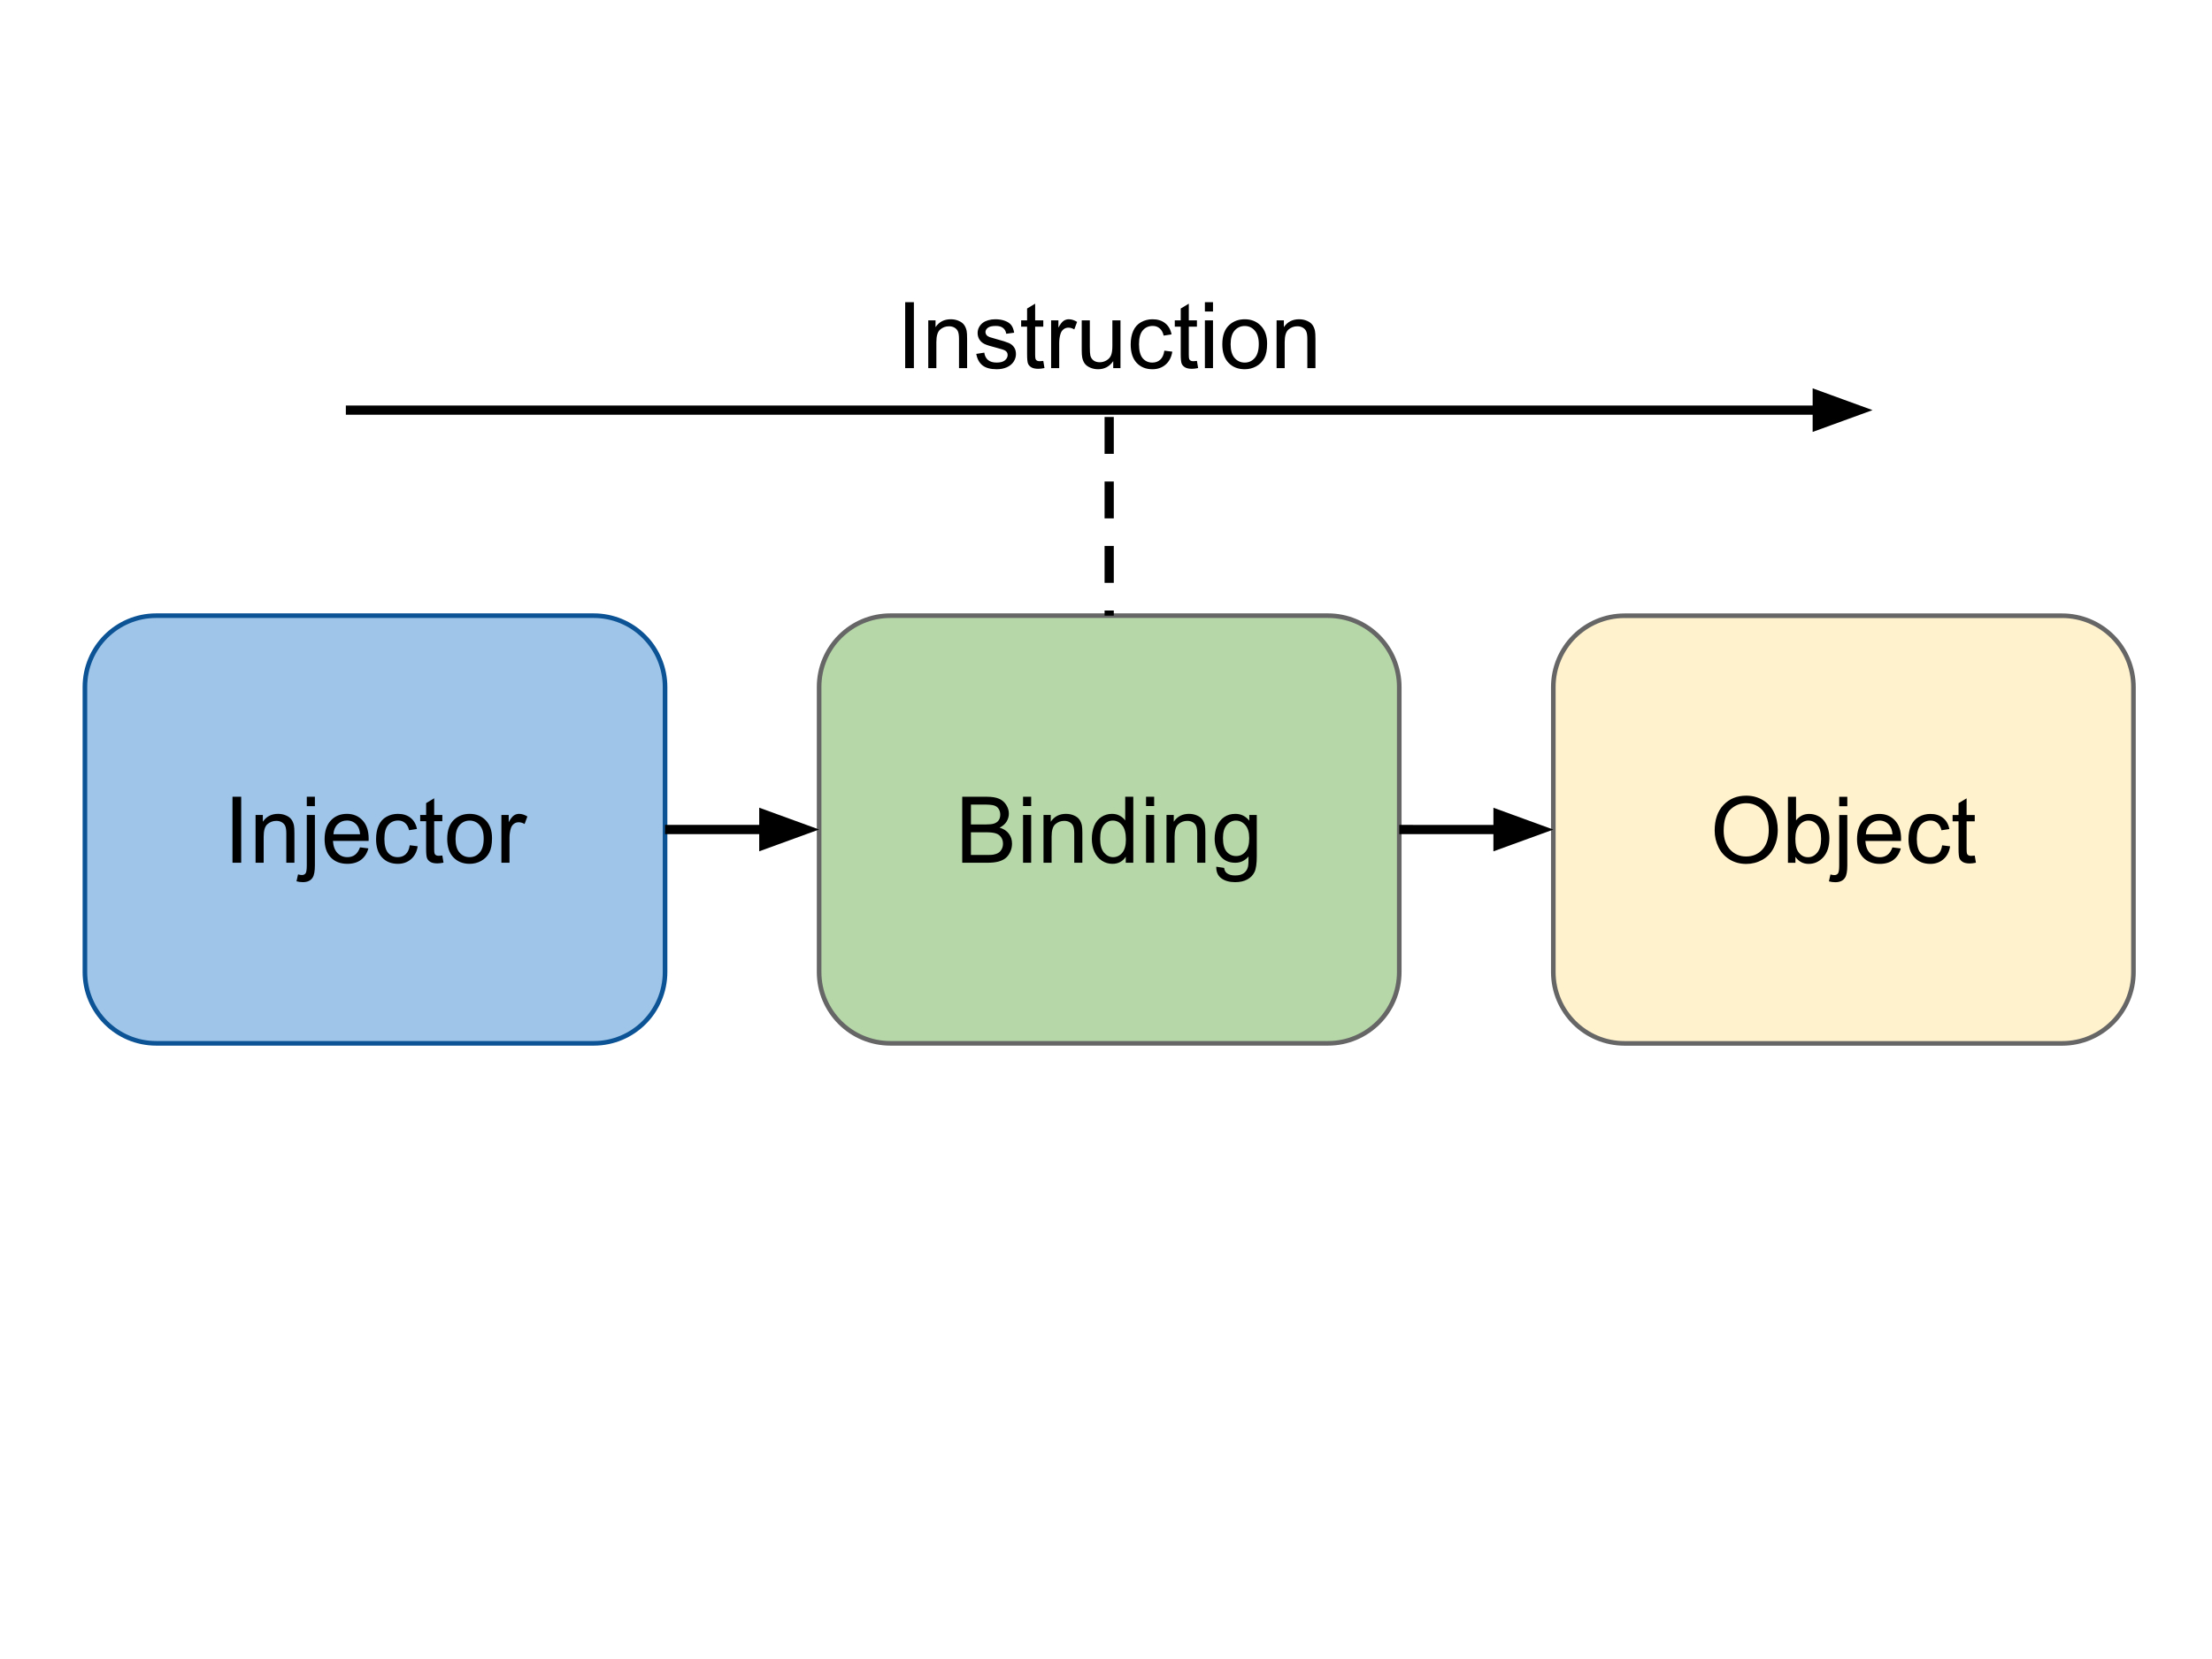
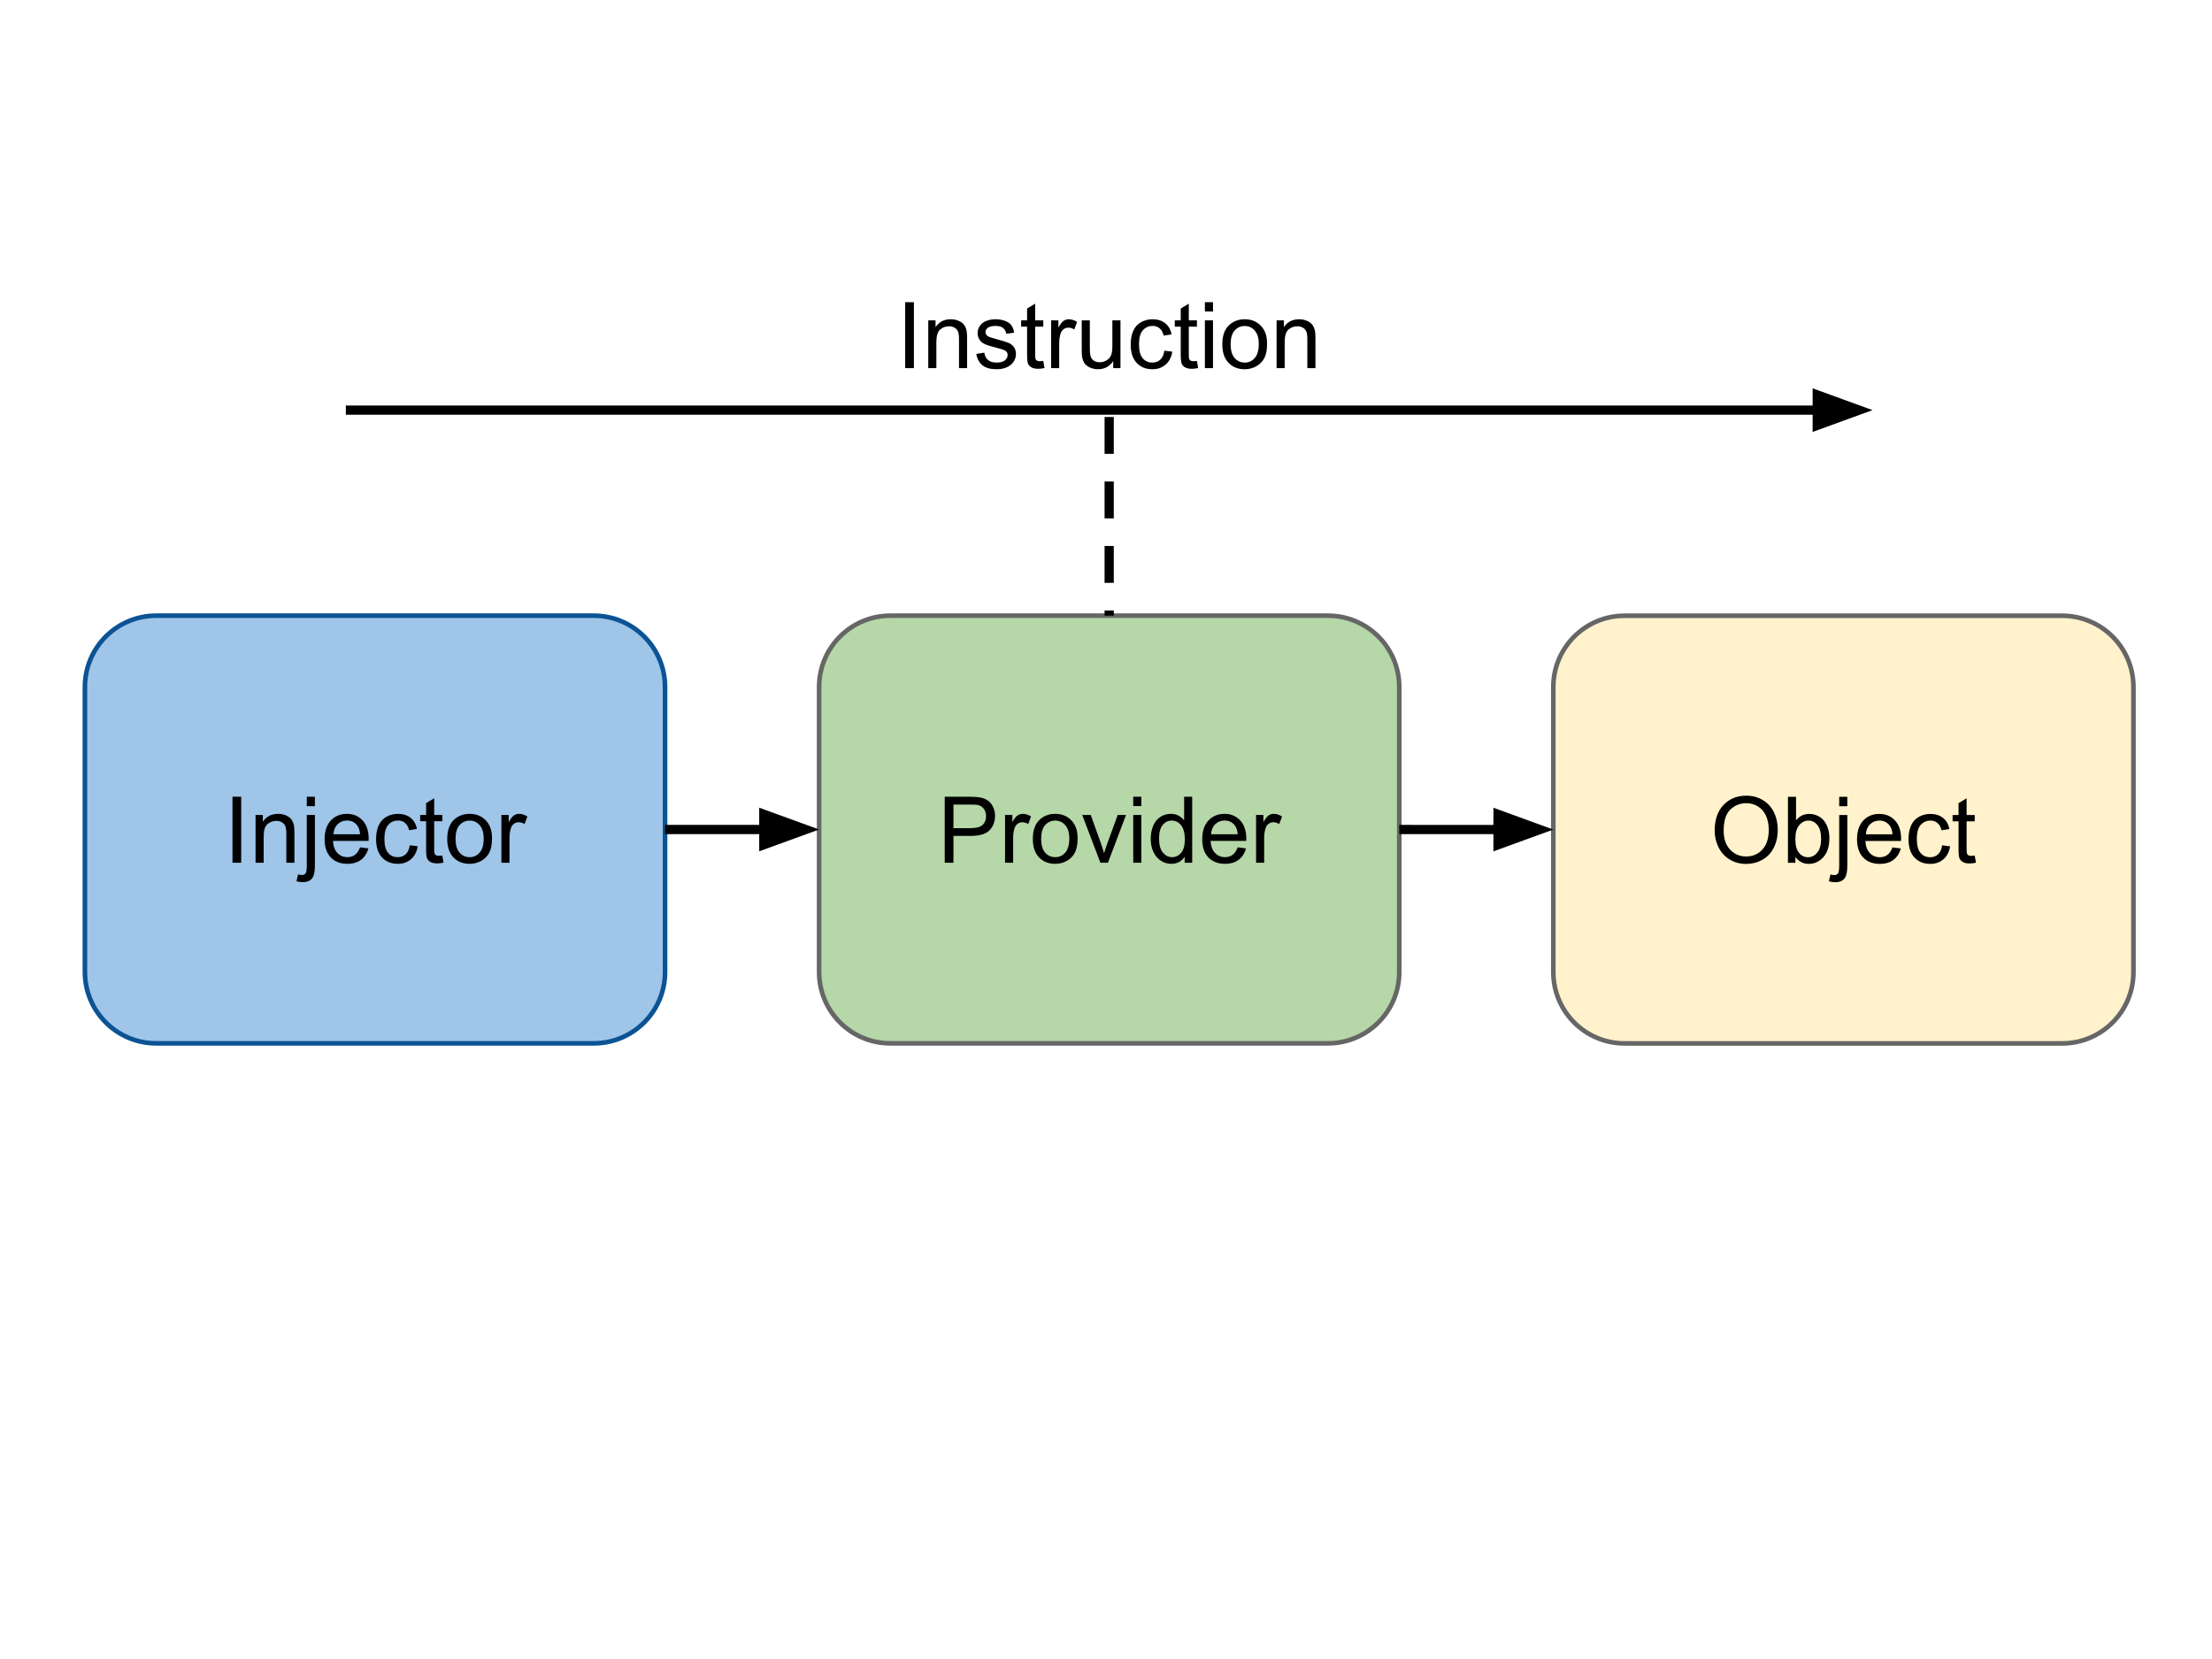
<svg xmlns="http://www.w3.org/2000/svg" version="1.1" viewBox="0.0 0.0 960.0 720.0" fill="none" stroke="none" stroke-linecap="square" stroke-miterlimit="10">
  <clipPath id="p.0">
    <path d="m0 0l960.0 0l0 720.0l-960.0 0l0 -720.0z" clip-rule="nonzero" />
  </clipPath>
  <g clip-path="url(#p.0)">
    <path fill="#000000" fill-opacity="0.0" d="m0 0l960.0 0l0 720.0l-960.0 0z" fill-rule="nonzero" />
    <path fill="#9fc5e8" d="m36.85 298.132l0 0c0 -17.085 13.85 -30.935 30.935 -30.935l189.91 0c8.204 0 16.073 3.259 21.874 9.061c5.801 5.801 9.061 13.67 9.061 21.874l0 123.736c0 17.085 -13.85 30.935 -30.935 30.935l-189.91 0c-17.085 0 -30.935 -13.85 -30.935 -30.935z" fill-rule="nonzero" />
    <path stroke="#0b5394" stroke-width="2.0" stroke-linejoin="round" stroke-linecap="butt" d="m36.85 298.132l0 0c0 -17.085 13.85 -30.935 30.935 -30.935l189.91 0c8.204 0 16.073 3.259 21.874 9.061c5.801 5.801 9.061 13.67 9.061 21.874l0 123.736c0 17.085 -13.85 30.935 -30.935 30.935l-189.91 0c-17.085 0 -30.935 -13.85 -30.935 -30.935z" fill-rule="nonzero" />
    <path fill="#000000" fill-opacity="0.0" d="m78.527 316.406l168.441 0l0 87.244l-168.441 0z" fill-rule="nonzero" />
    <path fill="#000000" d="m100.896 374.428l0 -28.641l3.781 0l0 28.641l-3.781 0zm10.02 0l0 -20.75l3.156 0l0 2.953q2.297 -3.422 6.609 -3.422q1.875 0 3.438 0.688q1.578 0.672 2.359 1.766q0.781 1.094 1.094 2.594q0.203 0.969 0.203 3.422l0 12.75l-3.516 0l0 -12.625q0 -2.141 -0.422 -3.203q-0.406 -1.062 -1.453 -1.703q-1.047 -0.641 -2.453 -0.641q-2.234 0 -3.875 1.438q-1.625 1.422 -1.625 5.406l0 11.328l-3.516 0zm22.23 -24.547l0 -4.094l3.516 0l0 4.094l-3.516 0zm-4.469 32.594l0.672 -2.984q1.047 0.266 1.656 0.266q1.078 0 1.609 -0.719q0.531 -0.703 0.531 -3.547l0 -21.812l3.516 0l0 21.891q0 3.828 -1.0 5.328q-1.266 1.953 -4.219 1.953q-1.438 0 -2.766 -0.375zm27.574 -14.734l3.625 0.453q-0.859 3.188 -3.188 4.953q-2.312 1.75 -5.938 1.75q-4.547 0 -7.219 -2.797q-2.656 -2.812 -2.656 -7.875q0 -5.234 2.688 -8.125q2.703 -2.891 7.0 -2.891q4.156 0 6.797 2.844q2.641 2.828 2.641 7.969q0 0.312 -0.031 0.938l-15.469 0q0.203 3.406 1.938 5.234q1.734 1.812 4.344 1.812q1.922 0 3.281 -1.016q1.375 -1.016 2.188 -3.25zm-11.547 -5.672l11.578 0q-0.234 -2.625 -1.328 -3.938q-1.672 -2.031 -4.359 -2.031q-2.422 0 -4.078 1.625q-1.641 1.625 -1.812 4.344zm33.121 4.766l3.453 0.438q-0.562 3.578 -2.906 5.609q-2.328 2.016 -5.719 2.016q-4.266 0 -6.859 -2.781q-2.578 -2.781 -2.578 -7.984q0 -3.359 1.109 -5.875q1.125 -2.516 3.391 -3.781q2.281 -1.266 4.953 -1.266q3.375 0 5.516 1.719q2.156 1.703 2.766 4.844l-3.422 0.531q-0.484 -2.094 -1.734 -3.141q-1.234 -1.062 -2.984 -1.062q-2.656 0 -4.328 1.906q-1.656 1.906 -1.656 6.031q0 4.172 1.594 6.078q1.609 1.891 4.188 1.891q2.078 0 3.453 -1.266q1.391 -1.281 1.766 -3.906zm14.141 4.453l0.516 3.094q-1.484 0.328 -2.656 0.328q-1.922 0 -2.984 -0.609q-1.047 -0.609 -1.484 -1.594q-0.422 -0.984 -0.422 -4.156l0 -11.938l-2.578 0l0 -2.734l2.578 0l0 -5.125l3.5 -2.109l0 7.234l3.531 0l0 2.734l-3.531 0l0 12.141q0 1.5 0.188 1.938q0.188 0.422 0.594 0.672q0.422 0.25 1.203 0.25q0.594 0 1.547 -0.125zm2.129 -7.234q0 -5.766 3.203 -8.531q2.672 -2.312 6.531 -2.312q4.266 0 6.984 2.812q2.719 2.797 2.719 7.734q0 4.016 -1.203 6.312q-1.203 2.281 -3.5 3.562q-2.297 1.266 -5.0 1.266q-4.359 0 -7.047 -2.797q-2.688 -2.797 -2.688 -8.047zm3.609 0q0 3.984 1.734 5.969q1.75 1.984 4.391 1.984q2.609 0 4.344 -1.984q1.75 -2.0 1.75 -6.078q0 -3.859 -1.75 -5.828q-1.75 -1.984 -4.344 -1.984q-2.641 0 -4.391 1.969q-1.734 1.969 -1.734 5.953zm19.902 10.375l0 -20.75l3.172 0l0 3.156q1.203 -2.219 2.234 -2.922q1.031 -0.703 2.25 -0.703q1.781 0 3.625 1.141l-1.219 3.266q-1.281 -0.766 -2.578 -0.766q-1.156 0 -2.078 0.703q-0.906 0.688 -1.297 1.906q-0.594 1.875 -0.594 4.109l0 10.859l-3.516 0z" fill-rule="nonzero" />
    <path fill="#fff2cc" d="m674.131 298.161l0 0c0 -17.085 13.85 -30.935 30.935 -30.935l189.91 0c8.204 0 16.073 3.259 21.874 9.061c5.801 5.801 9.061 13.67 9.061 21.874l0 123.736c0 17.085 -13.85 30.935 -30.935 30.935l-189.91 0c-17.085 0 -30.935 -13.85 -30.935 -30.935z" fill-rule="nonzero" />
    <path stroke="#666666" stroke-width="2.0" stroke-linejoin="round" stroke-linecap="butt" d="m674.131 298.161l0 0c0 -17.085 13.85 -30.935 30.935 -30.935l189.91 0c8.204 0 16.073 3.259 21.874 9.061c5.801 5.801 9.061 13.67 9.061 21.874l0 123.736c0 17.085 -13.85 30.935 -30.935 30.935l-189.91 0c-17.085 0 -30.935 -13.85 -30.935 -30.935z" fill-rule="nonzero" />
    <path fill="#000000" fill-opacity="0.0" d="m715.808 316.435l168.441 0l0 87.244l-168.441 0z" fill-rule="nonzero" />
    <path fill="#000000" d="m744.163 360.504q0 -7.125 3.828 -11.156q3.828 -4.031 9.875 -4.031q3.969 0 7.156 1.891q3.188 1.891 4.844 5.281q1.672 3.391 1.672 7.688q0 4.359 -1.766 7.797q-1.75 3.438 -4.969 5.203q-3.219 1.766 -6.953 1.766q-4.047 0 -7.234 -1.953q-3.172 -1.953 -4.812 -5.328q-1.641 -3.375 -1.641 -7.156zm3.906 0.062q0 5.172 2.781 8.156q2.781 2.984 6.984 2.984q4.281 0 7.031 -3.0q2.766 -3.016 2.766 -8.547q0 -3.5 -1.188 -6.109q-1.172 -2.609 -3.453 -4.031q-2.266 -1.438 -5.094 -1.438q-4.031 0 -6.938 2.766q-2.891 2.75 -2.891 9.219zm31.145 13.891l-3.25 0l0 -28.641l3.516 0l0 10.219q2.219 -2.797 5.672 -2.797q1.922 0 3.625 0.781q1.719 0.766 2.812 2.172q1.109 1.391 1.734 3.359q0.625 1.969 0.625 4.219q0 5.328 -2.641 8.25q-2.641 2.906 -6.328 2.906q-3.672 0 -5.766 -3.062l0 2.594zm-0.031 -10.531q0 3.734 1.016 5.391q1.656 2.719 4.484 2.719q2.312 0 3.984 -2.0q1.688 -2.0 1.688 -5.969q0 -4.062 -1.609 -6.0q-1.609 -1.938 -3.906 -1.938q-2.297 0 -3.984 2.016q-1.672 2.0 -1.672 5.781zm19.027 -14.016l0 -4.094l3.516 0l0 4.094l-3.516 0zm-4.469 32.594l0.672 -2.984q1.047 0.266 1.656 0.266q1.078 0 1.609 -0.719q0.531 -0.703 0.531 -3.547l0 -21.812l3.516 0l0 21.891q0 3.828 -1.0 5.328q-1.266 1.953 -4.219 1.953q-1.438 0 -2.766 -0.375zm27.574 -14.734l3.625 0.453q-0.859 3.188 -3.188 4.953q-2.312 1.75 -5.938 1.75q-4.547 0 -7.219 -2.797q-2.656 -2.812 -2.656 -7.875q0 -5.234 2.688 -8.125q2.703 -2.891 7.0 -2.891q4.156 0 6.797 2.844q2.641 2.828 2.641 7.969q0 0.312 -0.031 0.938l-15.469 0q0.203 3.406 1.938 5.234q1.734 1.812 4.344 1.812q1.922 0 3.281 -1.016q1.375 -1.016 2.188 -3.25zm-11.547 -5.672l11.578 0q-0.234 -2.625 -1.328 -3.938q-1.672 -2.031 -4.359 -2.031q-2.422 0 -4.078 1.625q-1.641 1.625 -1.812 4.344zm33.121 4.766l3.453 0.438q-0.562 3.578 -2.906 5.609q-2.328 2.016 -5.719 2.016q-4.266 0 -6.859 -2.781q-2.578 -2.781 -2.578 -7.984q0 -3.359 1.109 -5.875q1.125 -2.516 3.391 -3.781q2.281 -1.266 4.953 -1.266q3.375 0 5.516 1.719q2.156 1.703 2.766 4.844l-3.422 0.531q-0.484 -2.094 -1.734 -3.141q-1.234 -1.062 -2.984 -1.062q-2.656 0 -4.328 1.906q-1.656 1.906 -1.656 6.031q0 4.172 1.594 6.078q1.609 1.891 4.188 1.891q2.078 0 3.453 -1.266q1.391 -1.281 1.766 -3.906zm14.141 4.453l0.516 3.094q-1.484 0.328 -2.656 0.328q-1.922 0 -2.984 -0.609q-1.047 -0.609 -1.484 -1.594q-0.422 -0.984 -0.422 -4.156l0 -11.938l-2.578 0l0 -2.734l2.578 0l0 -5.125l3.5 -2.109l0 7.234l3.531 0l0 2.734l-3.531 0l0 12.141q0 1.5 0.188 1.938q0.188 0.422 0.594 0.672q0.422 0.25 1.203 0.25q0.594 0 1.547 -0.125z" fill-rule="nonzero" />
    <path fill="#b6d7a8" d="m355.491 298.132l0 0c0 -17.085 13.85 -30.935 30.935 -30.935l189.91 0c8.204 0 16.073 3.259 21.874 9.061c5.801 5.801 9.061 13.67 9.061 21.874l0 123.736c0 17.085 -13.85 30.935 -30.935 30.935l-189.91 0c-17.085 0 -30.935 -13.85 -30.935 -30.935z" fill-rule="nonzero" />
    <path stroke="#666666" stroke-width="2.0" stroke-linejoin="round" stroke-linecap="butt" d="m355.491 298.132l0 0c0 -17.085 13.85 -30.935 30.935 -30.935l189.91 0c8.204 0 16.073 3.259 21.874 9.061c5.801 5.801 9.061 13.67 9.061 21.874l0 123.736c0 17.085 -13.85 30.935 -30.935 30.935l-189.91 0c-17.085 0 -30.935 -13.85 -30.935 -30.935z" fill-rule="nonzero" />
    <path fill="#000000" fill-opacity="0.0" d="m397.168 316.406l168.441 0l0 87.244l-168.441 0z" fill-rule="nonzero" />
-     <path fill="#000000" d="m417.607 374.428l0 -28.641l10.734 0q3.281 0 5.266 0.875q1.984 0.875 3.109 2.688q1.125 1.797 1.125 3.766q0 1.844 -1.0 3.469q-1.0 1.609 -3.016 2.609q2.609 0.766 4.0 2.609q1.391 1.828 1.391 4.328q0 2.0 -0.844 3.734q-0.844 1.734 -2.094 2.672q-1.25 0.938 -3.141 1.422q-1.891 0.469 -4.625 0.469l-10.906 0zm3.781 -16.609l6.188 0q2.531 0 3.625 -0.328q1.438 -0.422 2.172 -1.422q0.734 -1.0 0.734 -2.5q0 -1.422 -0.688 -2.5q-0.688 -1.094 -1.953 -1.484q-1.266 -0.406 -4.359 -0.406l-5.719 0l0 8.641zm0 13.234l7.125 0q1.844 0 2.578 -0.141q1.312 -0.234 2.188 -0.781q0.891 -0.547 1.453 -1.594q0.562 -1.047 0.562 -2.406q0 -1.609 -0.828 -2.781q-0.812 -1.188 -2.266 -1.656q-1.453 -0.484 -4.188 -0.484l-6.625 0l0 9.844zm22.617 -21.219l0 -4.047l3.516 0l0 4.047l-3.516 0zm0 24.594l0 -20.75l3.516 0l0 20.75l-3.516 0zm8.871 0l0 -20.75l3.156 0l0 2.953q2.297 -3.422 6.609 -3.422q1.875 0 3.438 0.688q1.578 0.672 2.359 1.766q0.781 1.094 1.094 2.594q0.203 0.969 0.203 3.422l0 12.75l-3.516 0l0 -12.625q0 -2.141 -0.422 -3.203q-0.406 -1.062 -1.453 -1.703q-1.047 -0.641 -2.453 -0.641q-2.234 0 -3.875 1.438q-1.625 1.422 -1.625 5.406l0 11.328l-3.516 0zm35.699 0l0 -2.625q-1.969 3.094 -5.797 3.094q-2.484 0 -4.562 -1.359q-2.078 -1.375 -3.219 -3.828q-1.141 -2.453 -1.141 -5.641q0 -3.094 1.031 -5.625q1.031 -2.531 3.094 -3.875q2.078 -1.359 4.641 -1.359q1.875 0 3.328 0.797q1.469 0.797 2.391 2.062l0 -10.281l3.5 0l0 28.641l-3.266 0zm-11.109 -10.359q0 3.984 1.672 5.969q1.688 1.969 3.969 1.969q2.312 0 3.922 -1.875q1.609 -1.891 1.609 -5.766q0 -4.25 -1.641 -6.234q-1.641 -2.0 -4.047 -2.0q-2.344 0 -3.922 1.922q-1.562 1.906 -1.562 6.016zm19.918 -14.234l0 -4.047l3.516 0l0 4.047l-3.516 0zm0 24.594l0 -20.75l3.516 0l0 20.75l-3.516 0zm8.871 0l0 -20.75l3.156 0l0 2.953q2.297 -3.422 6.609 -3.422q1.875 0 3.438 0.688q1.578 0.672 2.359 1.766q0.781 1.094 1.094 2.594q0.203 0.969 0.203 3.422l0 12.75l-3.516 0l0 -12.625q0 -2.141 -0.422 -3.203q-0.406 -1.062 -1.453 -1.703q-1.047 -0.641 -2.453 -0.641q-2.234 0 -3.875 1.438q-1.625 1.422 -1.625 5.406l0 11.328l-3.516 0zm21.605 1.719l3.406 0.516q0.219 1.578 1.203 2.297q1.297 0.984 3.562 0.984q2.453 0 3.781 -0.984q1.328 -0.969 1.797 -2.734q0.266 -1.078 0.25 -4.516q-2.312 2.719 -5.75 2.719q-4.266 0 -6.609 -3.078q-2.344 -3.094 -2.344 -7.406q0 -2.969 1.062 -5.484q1.078 -2.516 3.109 -3.875q2.047 -1.375 4.812 -1.375q3.672 0 6.047 2.969l0 -2.5l3.25 0l0 17.938q0 4.844 -1.0 6.859q-0.984 2.031 -3.125 3.203q-2.125 1.172 -5.25 1.172q-3.719 0 -6.0 -1.672q-2.281 -1.672 -2.203 -5.031zm2.906 -12.469q0 4.094 1.609 5.969q1.625 1.875 4.078 1.875q2.422 0 4.062 -1.859q1.641 -1.875 1.641 -5.859q0 -3.812 -1.703 -5.734q-1.688 -1.938 -4.062 -1.938q-2.344 0 -3.984 1.906q-1.641 1.891 -1.641 5.641z" fill-rule="nonzero" />
+     <path fill="#000000" d="m410.009 374.428l0 -28.641l10.797 0q2.844 0 4.359 0.281q2.109 0.344 3.531 1.344q1.422 0.984 2.281 2.766q0.875 1.766 0.875 3.891q0 3.656 -2.328 6.188q-2.312 2.531 -8.391 2.531l-7.344 0l0 11.641l-3.781 0zm3.781 -15.016l7.406 0q3.672 0 5.203 -1.359q1.547 -1.375 1.547 -3.859q0 -1.797 -0.906 -3.078q-0.906 -1.281 -2.391 -1.688q-0.953 -0.25 -3.531 -0.25l-7.328 0l0 10.234zm22.398 15.016l0 -20.75l3.172 0l0 3.156q1.203 -2.219 2.234 -2.922q1.031 -0.703 2.25 -0.703q1.781 0 3.625 1.141l-1.219 3.266q-1.281 -0.766 -2.578 -0.766q-1.156 0 -2.078 0.703q-0.906 0.688 -1.297 1.906q-0.594 1.875 -0.594 4.109l0 10.859l-3.516 0zm12.055 -10.375q0 -5.766 3.203 -8.531q2.672 -2.312 6.531 -2.312q4.266 0 6.984 2.812q2.719 2.797 2.719 7.734q0 4.016 -1.203 6.312q-1.203 2.281 -3.5 3.562q-2.297 1.266 -5.0 1.266q-4.359 0 -7.047 -2.797q-2.688 -2.797 -2.688 -8.047zm3.609 0q0 3.984 1.734 5.969q1.75 1.984 4.391 1.984q2.609 0 4.344 -1.984q1.75 -2.0 1.75 -6.078q0 -3.859 -1.75 -5.828q-1.75 -1.984 -4.344 -1.984q-2.641 0 -4.391 1.969q-1.734 1.969 -1.734 5.953zm25.715 10.375l-7.891 -20.75l3.703 0l4.453 12.422q0.719 2.016 1.328 4.188q0.469 -1.641 1.312 -3.953l4.609 -12.656l3.609 0l-7.844 20.75l-3.281 0zm14.25 -24.594l0 -4.047l3.516 0l0 4.047l-3.516 0zm0 24.594l0 -20.75l3.516 0l0 20.75l-3.516 0zm22.324 0l0 -2.625q-1.969 3.094 -5.797 3.094q-2.484 0 -4.562 -1.359q-2.078 -1.375 -3.219 -3.828q-1.141 -2.453 -1.141 -5.641q0 -3.094 1.031 -5.625q1.031 -2.531 3.094 -3.875q2.078 -1.359 4.641 -1.359q1.875 0 3.328 0.797q1.469 0.797 2.391 2.062l0 -10.281l3.5 0l0 28.641l-3.266 0zm-11.109 -10.359q0 3.984 1.672 5.969q1.688 1.969 3.969 1.969q2.312 0 3.922 -1.875q1.609 -1.891 1.609 -5.766q0 -4.25 -1.641 -6.234q-1.641 -2.0 -4.047 -2.0q-2.344 0 -3.922 1.922q-1.562 1.906 -1.562 6.016zm34.105 3.672l3.625 0.453q-0.859 3.188 -3.188 4.953q-2.312 1.75 -5.938 1.75q-4.547 0 -7.219 -2.797q-2.656 -2.812 -2.656 -7.875q0 -5.234 2.688 -8.125q2.703 -2.891 7.0 -2.891q4.156 0 6.797 2.844q2.641 2.828 2.641 7.969q0 0.312 -0.031 0.938l-15.469 0q0.203 3.406 1.938 5.234q1.734 1.812 4.344 1.812q1.922 0 3.281 -1.016q1.375 -1.016 2.188 -3.25zm-11.547 -5.672l11.578 0q-0.234 -2.625 -1.328 -3.938q-1.672 -2.031 -4.359 -2.031q-2.422 0 -4.078 1.625q-1.641 1.625 -1.812 4.344zm19.543 12.359l0 -20.75l3.172 0l0 3.156q1.203 -2.219 2.234 -2.922q1.031 -0.703 2.25 -0.703q1.781 0 3.625 1.141l-1.219 3.266q-1.281 -0.766 -2.578 -0.766q-1.156 0 -2.078 0.703q-0.906 0.688 -1.297 1.906q-0.594 1.875 -0.594 4.109l0 10.859l-3.516 0z" fill-rule="nonzero" />
    <path fill="#000000" fill-opacity="0.0" d="m288.63 360.0l66.866 0" fill-rule="nonzero" />
    <path stroke="#000000" stroke-width="4.0" stroke-linejoin="round" stroke-linecap="butt" d="m288.63 360.0l42.866 0" fill-rule="evenodd" />
    <path fill="#000000" stroke="#000000" stroke-width="4.0" stroke-linecap="butt" d="m331.496 366.607l18.152 -6.607l-18.152 -6.607z" fill-rule="evenodd" />
    <path fill="#000000" fill-opacity="0.0" d="m607.27 360.0l66.866 0.031" fill-rule="nonzero" />
    <path stroke="#000000" stroke-width="4.0" stroke-linejoin="round" stroke-linecap="butt" d="m607.27 360.0l42.866 0.02" fill-rule="evenodd" />
    <path fill="#000000" stroke="#000000" stroke-width="4.0" stroke-linecap="butt" d="m650.133 366.627l18.156 -6.598l-18.149 -6.615z" fill-rule="evenodd" />
    <path fill="#000000" fill-opacity="0.0" d="m150.097 177.992l662.583 0" fill-rule="nonzero" />
    <path stroke="#000000" stroke-width="4.0" stroke-linejoin="round" stroke-linecap="butt" d="m150.097 177.992l638.583 0" fill-rule="evenodd" />
    <path fill="#000000" stroke="#000000" stroke-width="4.0" stroke-linecap="butt" d="m788.68 184.599l18.152 -6.607l-18.152 -6.607z" fill-rule="evenodd" />
    <path fill="#000000" fill-opacity="0.0" d="m232.918 106.795l496.913 0l0 77.165l-496.913 0z" fill-rule="nonzero" />
    <path fill="#000000" d="m392.844 159.778l0 -28.641l3.781 0l0 28.641l-3.781 0zm10.02 0l0 -20.75l3.156 0l0 2.953q2.297 -3.422 6.609 -3.422q1.875 0 3.438 0.688q1.578 0.672 2.359 1.766q0.781 1.094 1.094 2.594q0.203 0.969 0.203 3.422l0 12.75l-3.516 0l0 -12.625q0 -2.141 -0.422 -3.203q-0.406 -1.062 -1.453 -1.703q-1.047 -0.641 -2.453 -0.641q-2.234 0 -3.875 1.438q-1.625 1.422 -1.625 5.406l0 11.328l-3.516 0zm20.84 -6.188l3.469 -0.547q0.297 2.078 1.625 3.203q1.344 1.109 3.75 1.109q2.422 0 3.594 -0.984q1.172 -0.984 1.172 -2.312q0 -1.203 -1.031 -1.875q-0.719 -0.469 -3.594 -1.203q-3.875 -0.969 -5.375 -1.672q-1.484 -0.719 -2.266 -1.984q-0.766 -1.266 -0.766 -2.781q0 -1.391 0.641 -2.562q0.641 -1.188 1.734 -1.969q0.812 -0.609 2.219 -1.031q1.422 -0.422 3.047 -0.422q2.438 0 4.281 0.703q1.859 0.703 2.734 1.906q0.875 1.203 1.203 3.219l-3.438 0.469q-0.234 -1.609 -1.359 -2.5q-1.109 -0.906 -3.172 -0.906q-2.422 0 -3.453 0.812q-1.031 0.797 -1.031 1.875q0 0.672 0.422 1.219q0.438 0.578 1.359 0.938q0.516 0.203 3.094 0.906q3.734 1.0 5.203 1.641q1.484 0.625 2.312 1.844q0.844 1.203 0.844 3.0q0 1.75 -1.031 3.312q-1.016 1.547 -2.953 2.406q-1.922 0.844 -4.375 0.844q-4.031 0 -6.156 -1.672q-2.125 -1.688 -2.703 -4.984zm29.078 3.047l0.516 3.094q-1.484 0.328 -2.656 0.328q-1.922 0 -2.984 -0.609q-1.047 -0.609 -1.484 -1.594q-0.422 -0.984 -0.422 -4.156l0 -11.938l-2.578 0l0 -2.734l2.578 0l0 -5.125l3.5 -2.109l0 7.234l3.531 0l0 2.734l-3.531 0l0 12.141q0 1.5 0.188 1.938q0.188 0.422 0.594 0.672q0.422 0.25 1.203 0.25q0.594 0 1.547 -0.125zm3.395 3.141l0 -20.75l3.172 0l0 3.156q1.203 -2.219 2.234 -2.922q1.031 -0.703 2.25 -0.703q1.781 0 3.625 1.141l-1.219 3.266q-1.281 -0.766 -2.578 -0.766q-1.156 0 -2.078 0.703q-0.906 0.688 -1.297 1.906q-0.594 1.875 -0.594 4.109l0 10.859l-3.516 0zm26.961 0l0 -3.047q-2.422 3.516 -6.578 3.516q-1.844 0 -3.438 -0.703q-1.594 -0.703 -2.359 -1.766q-0.766 -1.062 -1.078 -2.609q-0.219 -1.031 -0.219 -3.281l0 -12.859l3.516 0l0 11.516q0 2.75 0.219 3.703q0.328 1.391 1.391 2.188q1.078 0.781 2.672 0.781q1.578 0 2.953 -0.812q1.391 -0.812 1.969 -2.203q0.578 -1.391 0.578 -4.047l0 -11.125l3.516 0l0 20.75l-3.141 0zm22.184 -7.594l3.453 0.438q-0.562 3.578 -2.906 5.609q-2.328 2.016 -5.719 2.016q-4.266 0 -6.859 -2.781q-2.578 -2.781 -2.578 -7.984q0 -3.359 1.109 -5.875q1.125 -2.516 3.391 -3.781q2.281 -1.266 4.953 -1.266q3.375 0 5.516 1.719q2.156 1.703 2.766 4.844l-3.422 0.531q-0.484 -2.094 -1.734 -3.141q-1.234 -1.062 -2.984 -1.062q-2.656 0 -4.328 1.906q-1.656 1.906 -1.656 6.031q0 4.172 1.594 6.078q1.609 1.891 4.188 1.891q2.078 0 3.453 -1.266q1.391 -1.281 1.766 -3.906zm14.141 4.453l0.516 3.094q-1.484 0.328 -2.656 0.328q-1.922 0 -2.984 -0.609q-1.047 -0.609 -1.484 -1.594q-0.422 -0.984 -0.422 -4.156l0 -11.938l-2.578 0l0 -2.734l2.578 0l0 -5.125l3.5 -2.109l0 7.234l3.531 0l0 2.734l-3.531 0l0 12.141q0 1.5 0.188 1.938q0.188 0.422 0.594 0.672q0.422 0.25 1.203 0.25q0.594 0 1.547 -0.125zm3.457 -21.453l0 -4.047l3.516 0l0 4.047l-3.516 0zm0 24.594l0 -20.75l3.516 0l0 20.75l-3.516 0zm7.559 -10.375q0 -5.766 3.203 -8.531q2.672 -2.312 6.531 -2.312q4.266 0 6.984 2.812q2.719 2.797 2.719 7.734q0 4.016 -1.203 6.312q-1.203 2.281 -3.5 3.562q-2.297 1.266 -5.0 1.266q-4.359 0 -7.047 -2.797q-2.688 -2.797 -2.688 -8.047zm3.609 0q0 3.984 1.734 5.969q1.75 1.984 4.391 1.984q2.609 0 4.344 -1.984q1.75 -2.0 1.75 -6.078q0 -3.859 -1.75 -5.828q-1.75 -1.984 -4.344 -1.984q-2.641 0 -4.391 1.969q-1.734 1.969 -1.734 5.953zm19.949 10.375l0 -20.75l3.156 0l0 2.953q2.297 -3.422 6.609 -3.422q1.875 0 3.438 0.688q1.578 0.672 2.359 1.766q0.781 1.094 1.094 2.594q0.203 0.969 0.203 3.422l0 12.75l-3.516 0l0 -12.625q0 -2.141 -0.422 -3.203q-0.406 -1.062 -1.453 -1.703q-1.047 -0.641 -2.453 -0.641q-2.234 0 -3.875 1.438q-1.625 1.422 -1.625 5.406l0 11.328l-3.516 0z" fill-rule="nonzero" />
    <path fill="#000000" fill-opacity="0.0" d="m481.375 183.961l0 0" fill-rule="nonzero" />
    <path stroke="#000000" stroke-width="4.0" stroke-linejoin="round" stroke-linecap="butt" d="m481.375 183.961l0 0" fill-rule="nonzero" />
    <path fill="#000000" fill-opacity="0.0" d="m481.381 180.961l0 86.236" fill-rule="nonzero" />
    <path stroke="#000000" stroke-width="4.0" stroke-linejoin="round" stroke-linecap="butt" stroke-dasharray="16.0,12.0" d="m481.381 180.961l0 86.236" fill-rule="nonzero" />
+     <path fill="#000000" fill-opacity="0.0" d="m-262.971 52.48l223.402 0l0 77.165l-223.402 0z" fill-rule="nonzero" />
+     <path fill="#000000" d="m-196.481 105.463l0 -25.25l-9.438 0l0 -3.391l22.703 0l0 3.391l-9.484 0l0 25.25l-3.781 0zm15.387 -10.375q0 -5.766 3.203 -8.531q2.672 -2.312 6.531 -2.312q4.266 0 6.984 2.812q2.719 2.797 2.719 7.734q0 4.016 -1.203 6.312q-1.203 2.281 -3.5 3.562q-2.297 1.266 -5.0 1.266q-4.359 0 -7.047 -2.797q-2.688 -2.797 -2.688 -8.047zm3.609 0q0 3.984 1.734 5.969q1.75 1.984 4.391 1.984q2.609 0 4.344 -1.984q1.75 -2.0 1.75 -6.078q0 -3.859 -1.75 -5.828q-1.75 -1.984 -4.344 -1.984q-2.641 0 -4.391 1.969q-1.734 1.969 -1.734 5.953zm19.965 10.375l0 -28.641l3.516 0l0 16.328l8.328 -8.438l4.547 0l-7.938 7.703l8.734 13.047l-4.328 0l-6.859 -10.609l-2.484 2.391l0 8.219l-3.516 0zm34.188 -6.688l3.625 0.453q-0.859 3.188 -3.188 4.953q-2.312 1.75 -5.938 1.75q-4.547 0 -7.219 -2.797q-2.656 -2.812 -2.656 -7.875q0 -5.234 2.688 -8.125q2.703 -2.891 7.0 -2.891q4.156 0 6.797 2.844q2.641 2.828 2.641 7.969q0 0.312 -0.031 0.938l-15.469 0q0.203 3.406 1.938 5.234q1.734 1.812 4.344 1.812q1.922 0 3.281 -1.016q1.375 -1.016 2.188 -3.25zm-11.547 -5.672l11.578 0q-0.234 -2.625 -1.328 -3.938q-1.672 -2.031 -4.359 -2.031q-2.422 0 -4.078 1.625q-1.641 1.625 -1.812 4.344zm19.59 12.359l0 -20.75l3.156 0l0 2.953q2.297 -3.422 6.609 -3.422q1.875 0 3.438 0.688q1.578 0.672 2.359 1.766q0.781 1.094 1.094 2.594q0.203 0.969 0.203 3.422l0 12.75l-3.516 0l0 -12.625q0 -2.141 -0.422 -3.203q-0.406 -1.062 -1.453 -1.703q-1.047 -0.641 -2.453 -0.641q-2.234 0 -3.875 1.438q-1.625 1.422 -1.625 5.406l0 11.328l-3.516 0z" fill-rule="nonzero" />
+     <path fill="#000000" fill-opacity="0.0" d="m1067.446 121.257l251.779 0l0 77.165l-251.779 0z" fill-rule="nonzero" />
+     <path fill="#000000" d="m1084.125 174.24l0 -28.641l9.859 0q3.344 0 5.094 0.422q2.469 0.562 4.203 2.047q2.266 1.906 3.391 4.891q1.125 2.984 1.125 6.812q0 3.25 -0.766 5.781q-0.766 2.516 -1.953 4.172q-1.188 1.641 -2.609 2.594q-1.422 0.938 -3.422 1.438q-2.0 0.484 -4.594 0.484l-10.328 0zm3.781 -3.375l6.109 0q2.844 0 4.453 -0.531q1.609 -0.531 2.562 -1.484q1.344 -1.344 2.094 -3.625q0.766 -2.281 0.766 -5.516q0 -4.5 -1.484 -6.906q-1.469 -2.406 -3.578 -3.234q-1.531 -0.578 -4.906 -0.578l-6.016 0l0 21.875zm38.855 -3.312l3.625 0.453q-0.859 3.188 -3.188 4.953q-2.312 1.75 -5.938 1.75q-4.547 0 -7.219 -2.797q-2.656 -2.812 -2.656 -7.875q0 -5.234 2.688 -8.125q2.703 -2.891 7.0 -2.891q4.156 0 6.797 2.844q2.641 2.828 2.641 7.969q0 0.312 -0.031 0.938l-15.469 0q0.203 3.406 1.938 5.234q1.734 1.812 4.344 1.812q1.922 0 3.281 -1.016q1.375 -1.016 2.188 -3.25zm-11.547 -5.672l11.578 0q-0.234 -2.625 -1.328 -3.938q-1.672 -2.031 -4.359 -2.031q-2.422 0 -4.078 1.625q-1.641 1.625 -1.812 4.344zm19.59 20.312l0 -28.703l3.203 0l0 2.703q1.125 -1.578 2.547 -2.375q1.438 -0.797 3.469 -0.797q2.656 0 4.688 1.375q2.031 1.359 3.062 3.859q1.031 2.484 1.031 5.453q0 3.188 -1.141 5.734q-1.141 2.547 -3.328 3.906q-2.172 1.359 -4.562 1.359q-1.766 0 -3.172 -0.734q-1.391 -0.75 -2.281 -1.891l0 10.109l-3.516 0zm3.188 -18.203q0 4.0 1.609 5.922q1.625 1.906 3.938 1.906q2.344 0 4.0 -1.984q1.672 -1.984 1.672 -6.141q0 -3.969 -1.625 -5.938q-1.625 -1.969 -3.891 -1.969q-2.25 0 -3.984 2.094q-1.719 2.094 -1.719 6.109zm33.262 3.562l3.625 0.453q-0.859 3.188 -3.188 4.953q-2.312 1.75 -5.938 1.75q-4.547 0 -7.219 -2.797q-2.656 -2.812 -2.656 -7.875q0 -5.234 2.688 -8.125q2.703 -2.891 7.0 -2.891q4.156 0 6.797 2.844q2.641 2.828 2.641 7.969q0 0.312 -0.031 0.938l-15.469 0q0.203 3.406 1.938 5.234q1.734 1.812 4.344 1.812q1.922 0 3.281 -1.016q1.375 -1.016 2.188 -3.25zm-11.547 -5.672l11.578 0q-0.234 -2.625 -1.328 -3.938q-1.672 -2.031 -4.359 -2.031q-2.422 0 -4.078 1.625q-1.641 1.625 -1.812 4.344zm19.59 12.359l0 -20.75l3.156 0l0 2.953q2.297 -3.422 6.609 -3.422q1.875 0 3.438 0.688q1.578 0.672 2.359 1.766q0.781 1.094 1.094 2.594q0.203 0.969 0.203 3.422l0 12.75l-3.516 0l0 -12.625q0 -2.141 -0.422 -3.203q-0.406 -1.062 -1.453 -1.703q-1.047 -0.641 -2.453 -0.641q-2.234 0 -3.875 1.438q-1.625 1.422 -1.625 5.406l0 11.328l-3.516 0zm35.699 0l0 -2.625q-1.969 3.094 -5.797 3.094q-2.484 0 -4.562 -1.359q-2.078 -1.375 -3.219 -3.828q-1.141 -2.453 -1.141 -5.641q0 -3.094 1.031 -5.625q1.031 -2.531 3.094 -3.875q2.078 -1.359 4.641 -1.359q1.875 0 3.328 0.797q1.469 0.797 2.391 2.062l0 -10.281l3.5 0l0 28.641l-3.266 0zm-11.109 -10.359q0 3.984 1.672 5.969q1.688 1.969 3.969 1.969q2.312 0 3.922 -1.875q1.609 -1.891 1.609 -5.766q0 -4.25 -1.641 -6.234q-1.641 -2.0 -4.047 -2.0q-2.344 0 -3.922 1.922q-1.562 1.906 -1.562 6.016zm34.105 3.672l3.625 0.453q-0.859 3.188 -3.188 4.953q-2.312 1.75 -5.938 1.75q-4.547 0 -7.219 -2.797q-2.656 -2.812 -2.656 -7.875q0 -5.234 2.688 -8.125q2.703 -2.891 7.0 -2.891q4.156 0 6.797 2.844q2.641 2.828 2.641 7.969q0 0.312 -0.031 0.938l-15.469 0q0.203 3.406 1.938 5.234q1.734 1.812 4.344 1.812q1.922 0 3.281 -1.016q1.375 -1.016 2.188 -3.25zm-11.547 -5.672l11.578 0q-0.234 -2.625 -1.328 -3.938q-1.672 -2.031 -4.359 -2.031q-2.422 0 -4.078 1.625q-1.641 1.625 -1.812 4.344zm19.59 12.359l0 -20.75l3.156 0l0 2.953q2.297 -3.422 6.609 -3.422q1.875 0 3.438 0.688q1.578 0.672 2.359 1.766q0.781 1.094 1.094 2.594q0.203 0.969 0.203 3.422l0 12.75l-3.516 0l0 -12.625q0 -2.141 -0.422 -3.203q-0.406 -1.062 -1.453 -1.703q-1.047 -0.641 -2.453 -0.641q-2.234 0 -3.875 1.438q-1.625 1.422 -1.625 5.406l0 11.328l-3.516 0zm35.777 -7.594l3.453 0.438q-0.562 3.578 -2.906 5.609q-2.328 2.016 -5.719 2.016q-4.266 0 -6.859 -2.781q-2.578 -2.781 -2.578 -7.984q0 -3.359 1.109 -5.875q1.125 -2.516 3.391 -3.781q2.281 -1.266 4.953 -1.266q3.375 0 5.516 1.719q2.156 1.703 2.766 4.844l-3.422 0.531q-0.484 -2.094 -1.734 -3.141q-1.234 -1.062 -2.984 -1.062q-2.656 0 -4.328 1.906q-1.656 1.906 -1.656 6.031q0 4.172 1.594 6.078q1.609 1.891 4.188 1.891q2.078 0 3.453 -1.266q1.391 -1.281 1.766 -3.906zm6.312 15.578l-0.391 -3.297q1.156 0.312 2.016 0.312q1.172 0 1.875 -0.391q0.703 -0.391 1.141 -1.094q0.344 -0.531 1.078 -2.609q0.094 -0.297 0.312 -0.859l-7.875 -20.797l3.797 0l4.312 12.016q0.844 2.281 1.5 4.812q0.609 -2.422 1.453 -4.734l4.438 -12.094l3.516 0l-7.891 21.109q-1.281 3.406 -1.984 4.703q-0.938 1.734 -2.156 2.547q-1.203 0.812 -2.875 0.812q-1.016 0 -2.266 -0.438z" fill-rule="nonzero" />
  </g>
</svg>
